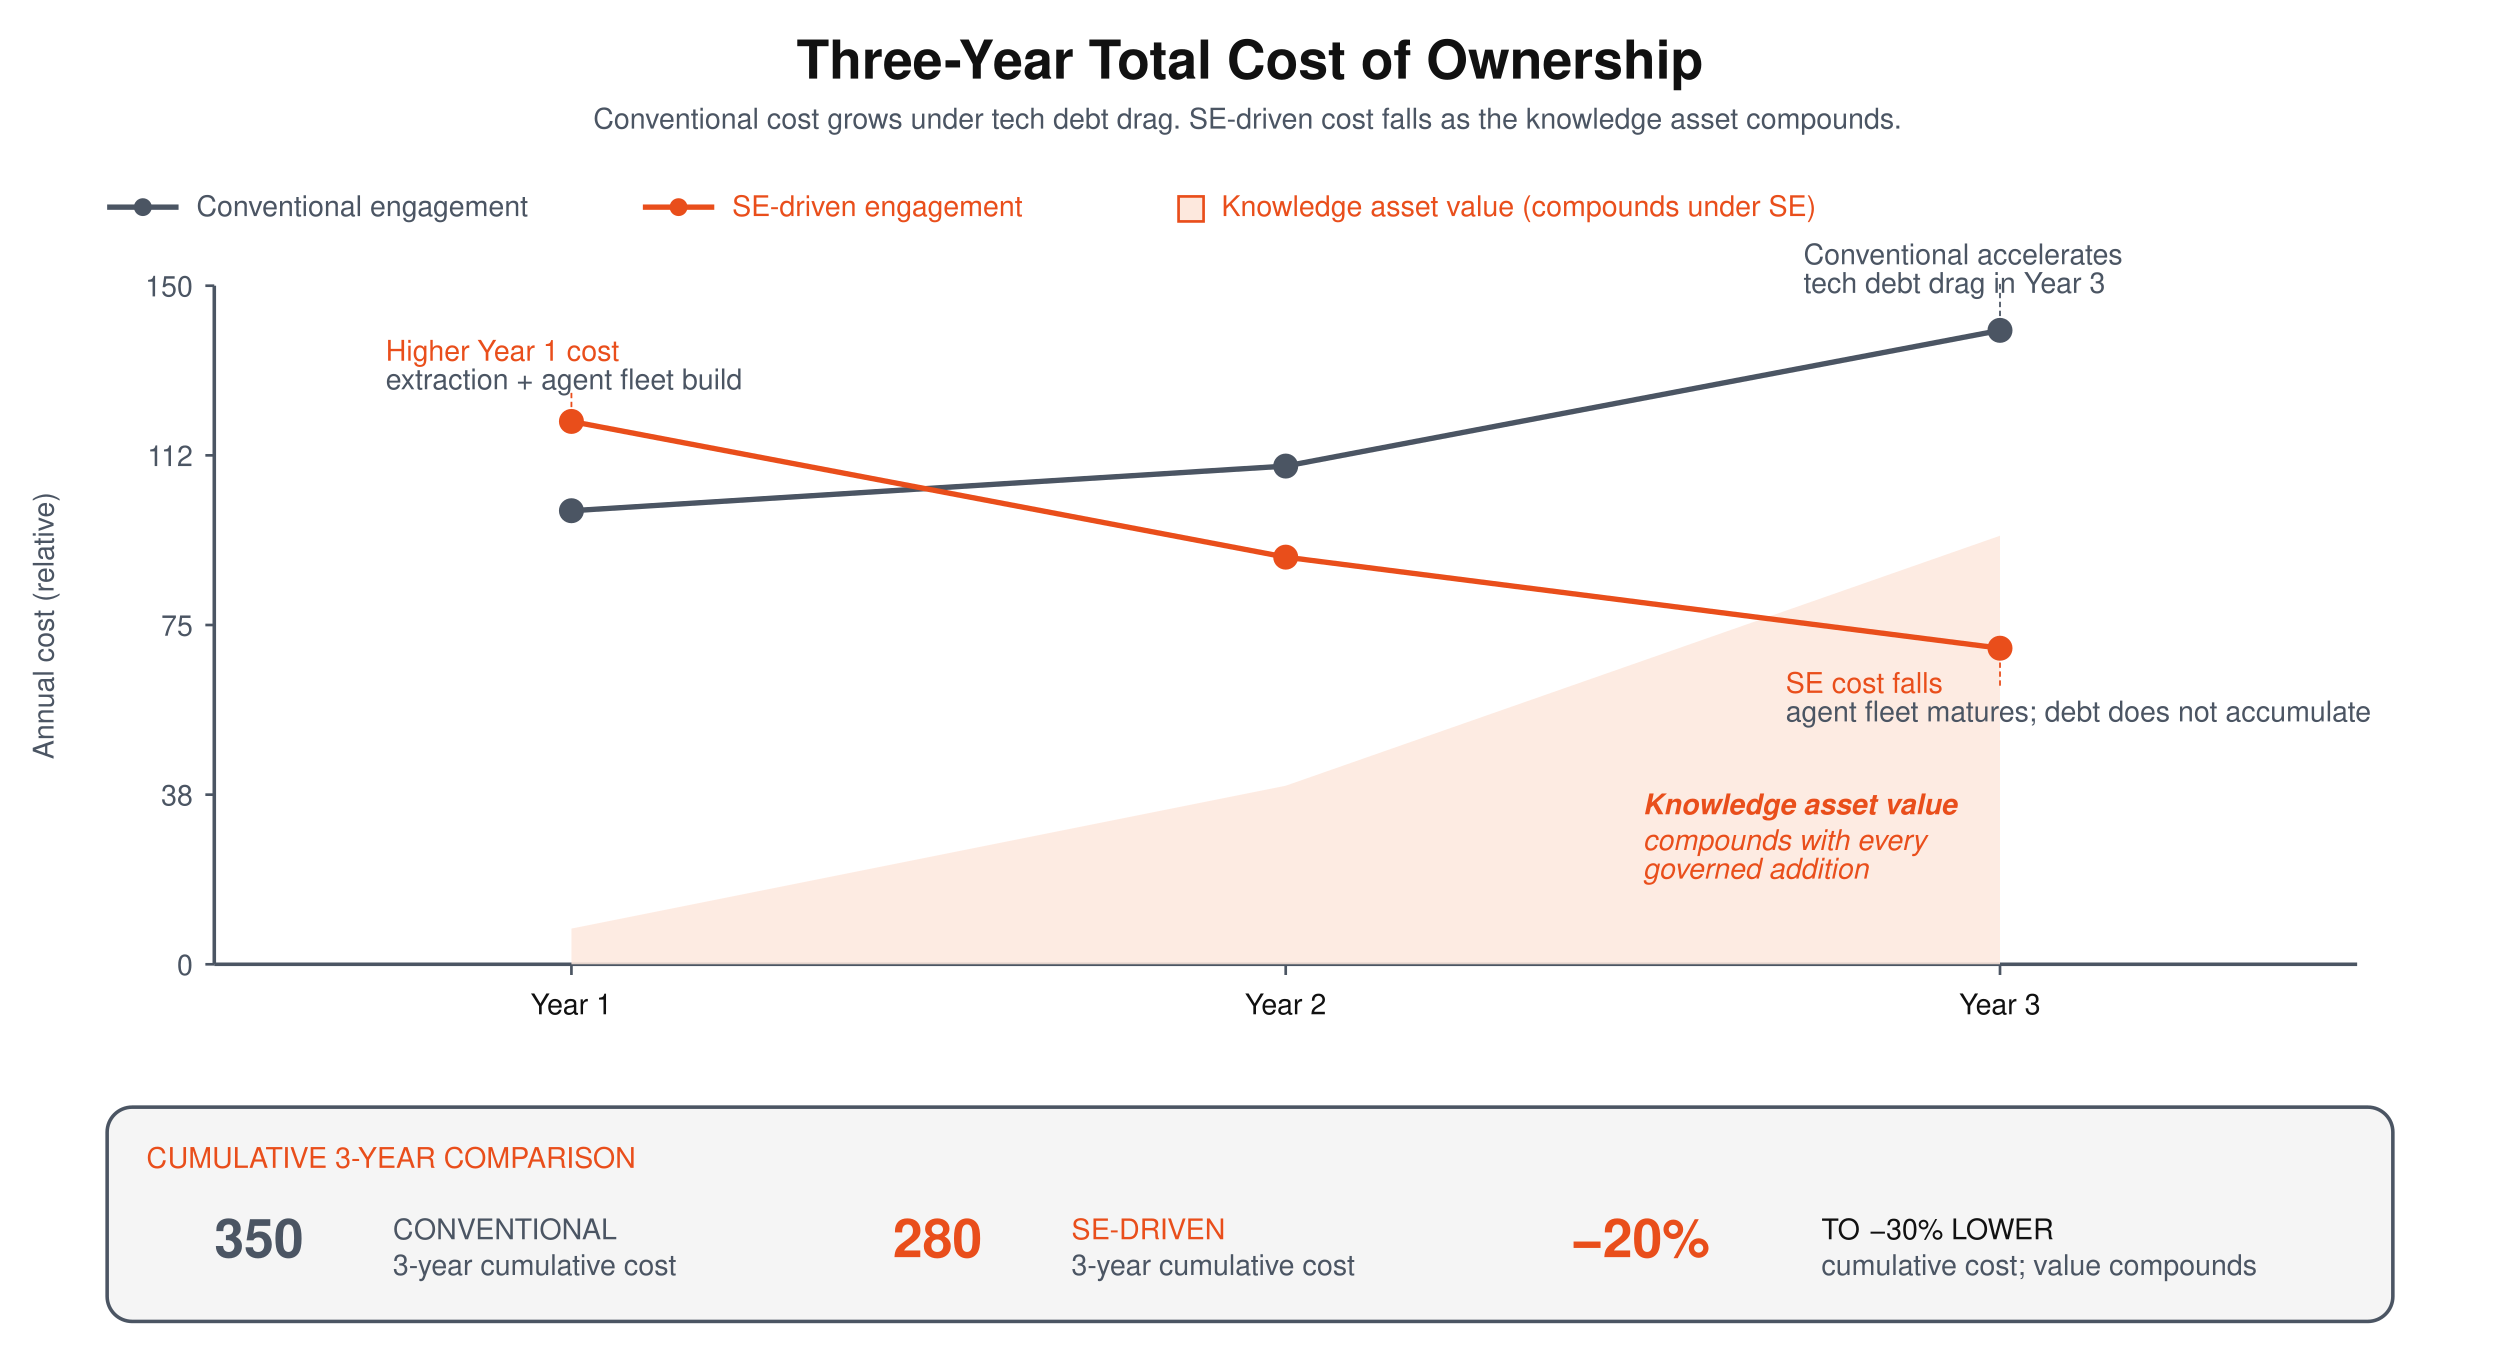
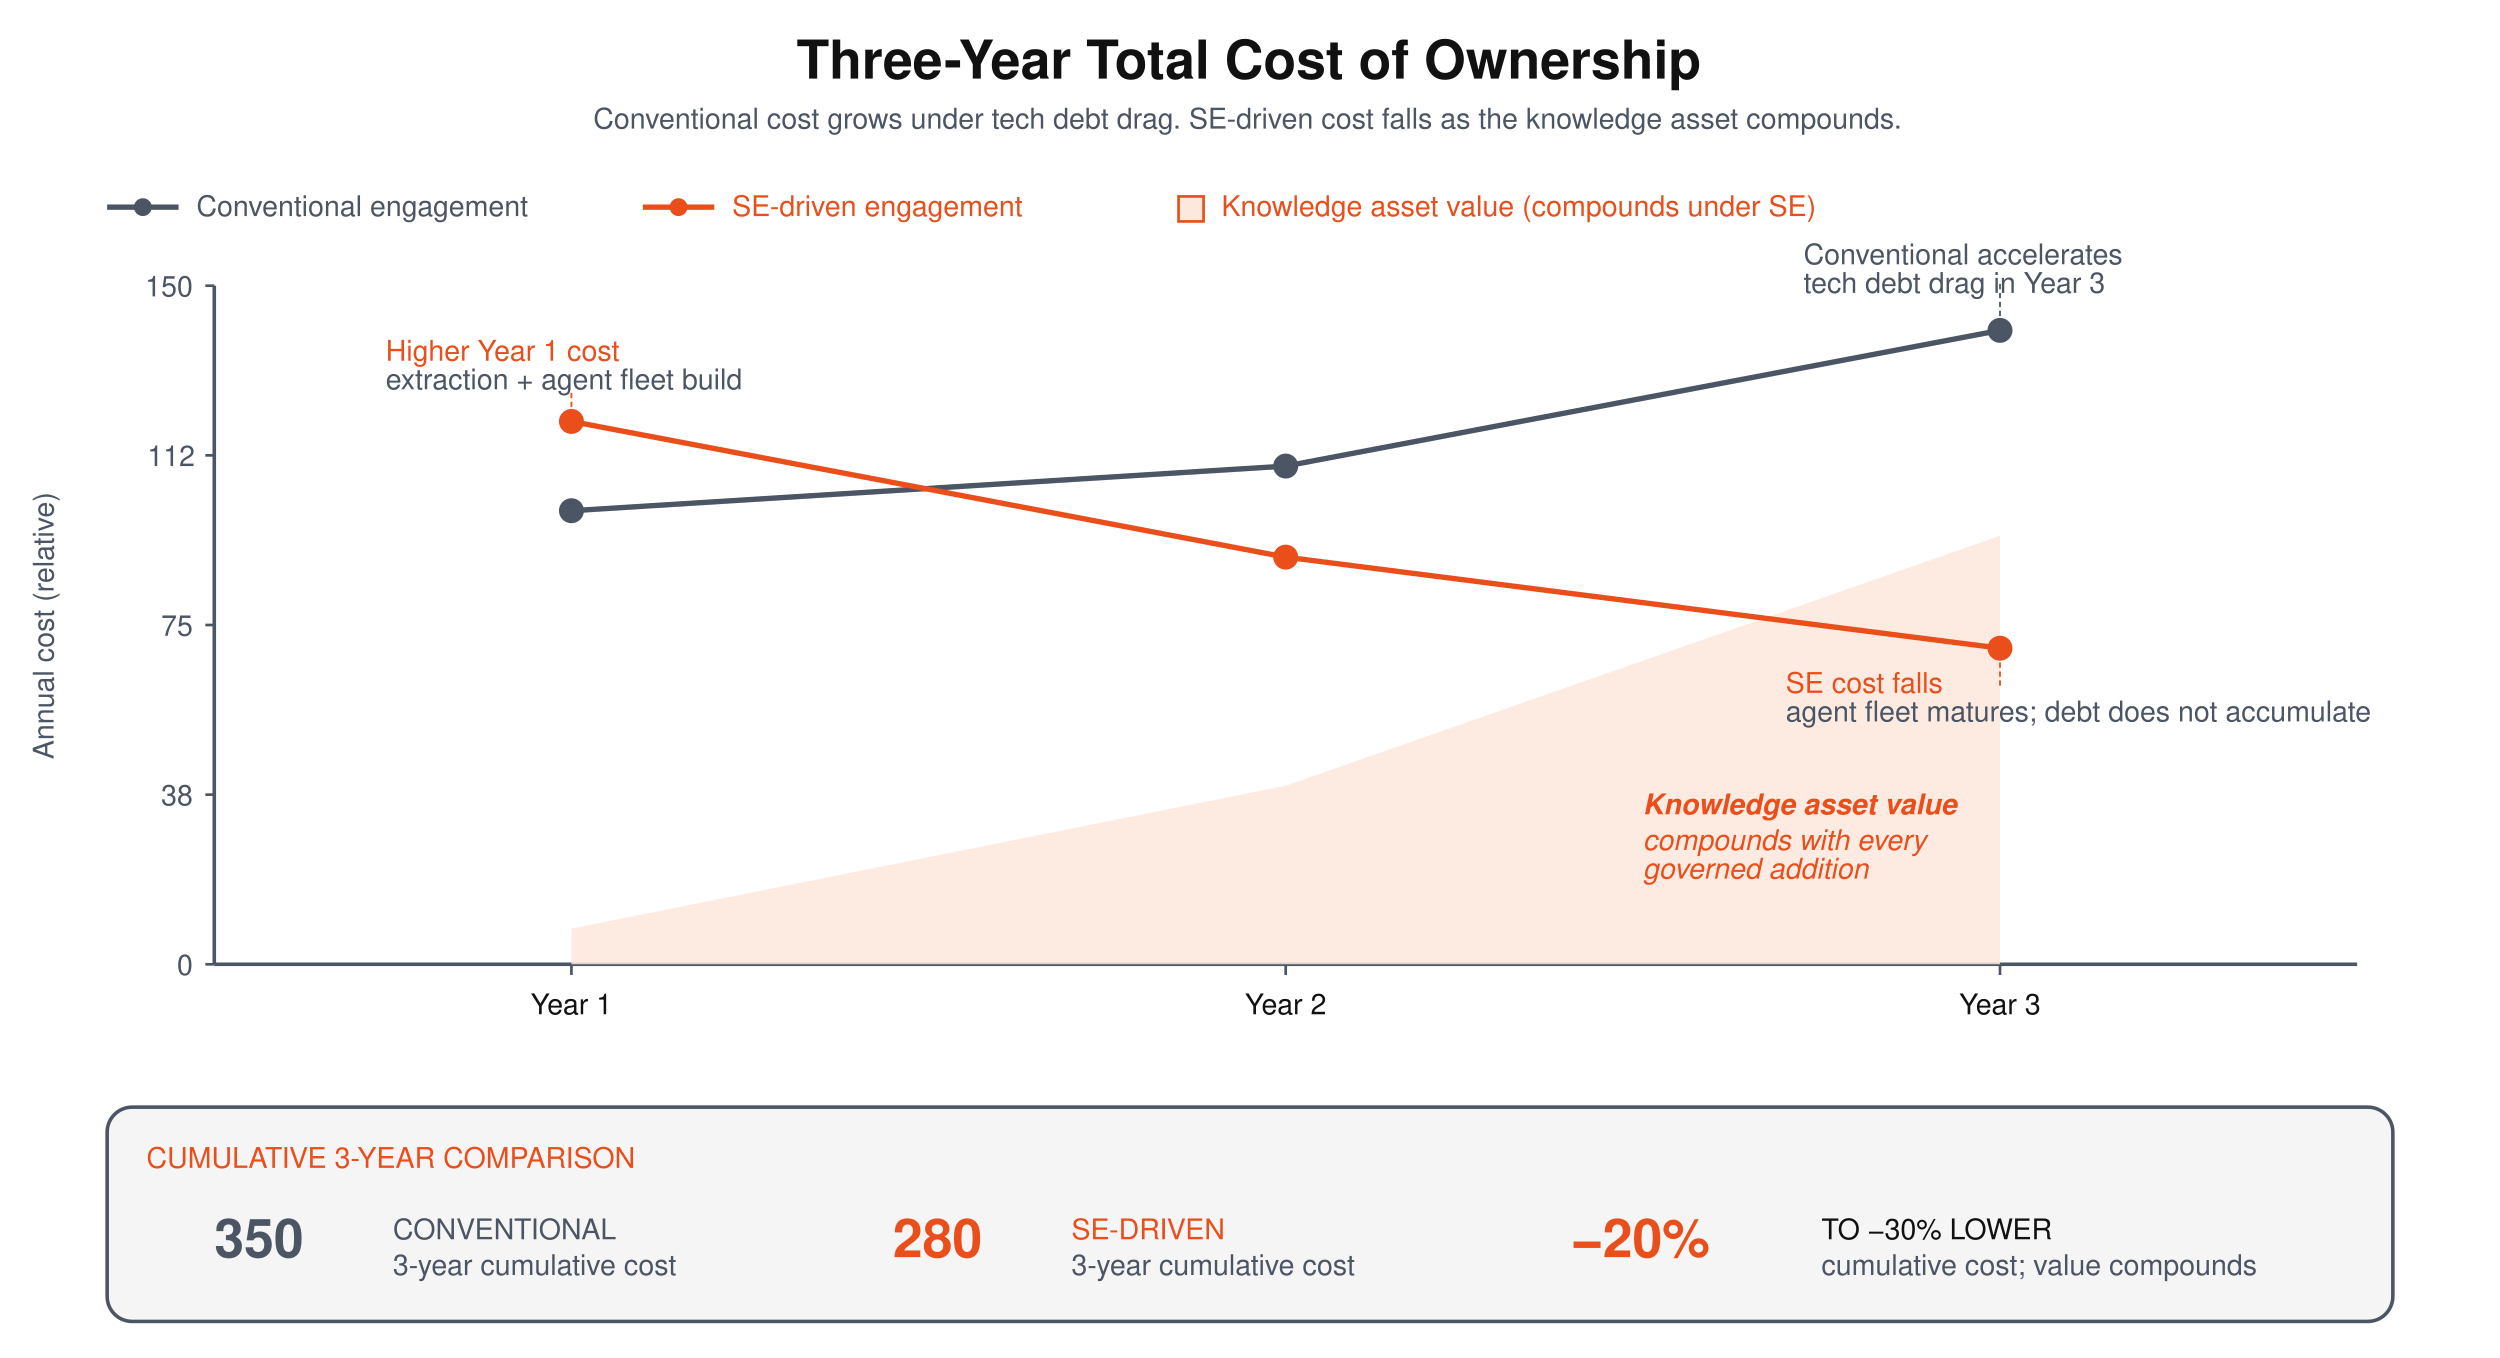
<svg xmlns="http://www.w3.org/2000/svg" viewBox="0 0 1400 760" preserveAspectRatio="xMidYMid meet" width="1400px" height="760px" version="1.1" xml:space="preserve" style="fill-rule:evenodd;clip-rule:evenodd;" class="se-svg">
  <g transform="matrix(1,0,0,1,700,44)">
-     <text x="-253.945px" y="0px" style="font-family:'Helvetica-Bold', 'Helvetica';font-weight:700;font-size:30px;fill:var(--se-text,#111111);">Three-Y<tspan x="-143.892px -127.207px " y="0px 0px ">ea</tspan>r T<tspan x="-74.399px -56.074px " y="0px 0px ">ot</tspan>al Cost of Ownership</text>
+     <text x="-253.945px" y="0px" style="font-family:'Helvetica-Bold', 'Helvetica';font-weight:700;font-size:30px;fill:var(--se-text,#111111);">Three-Year Total Cost of Ownership</text>
  </g>
  <g transform="matrix(1,0,0,1,700,72)">
    <text x="-367.762px" y="0px" style="font-family:'Helvetica';font-size:16px;fill:var(--se-text-secondary,#4b5563);">Conventional cost grows under tech debt drag. SE-driven cost falls as the knowledge asset compounds.</text>
  </g>
  <g transform="matrix(1,0,0,1,60,108)">
    <path d="M0,8L40,8" style="fill:none;fill-rule:nonzero;stroke:var(--se-text-secondary,#4b5563);stroke-width:3px;" />
    <circle cx="20" cy="8" r="5" style="fill:var(--se-text-secondary,#4b5563);" />
    <g transform="matrix(1,0,0,1,50,13)">
      <text x="0px" y="0px" style="font-family:'Helvetica';font-size:16px;fill:var(--se-text-secondary,#4b5563);">Conventional engagement</text>
    </g>
    <path d="M300,8L340,8" style="fill:none;fill-rule:nonzero;stroke:var(--se-accent,#E94E1B);stroke-width:3px;" />
    <circle cx="320" cy="8" r="5" style="fill:var(--se-accent,#E94E1B);" />
    <g transform="matrix(1,0,0,1,350,13)">
      <text x="0px" y="0px" style="font-family:'Helvetica';font-size:16px;fill:var(--se-accent,#E94E1B);">SE-driven engagement</text>
    </g>
    <rect x="600" y="2" width="14" height="14" style="fill:var(--se-accent-fill,#FDE8DD);stroke:var(--se-accent,#E94E1B);stroke-width:1.5px;" />
    <g transform="matrix(1,0,0,1,624,13)">
      <text x="0px" y="0px" style="font-family:'Helvetica';font-size:16px;fill:var(--se-accent,#E94E1B);">Knowledge asset value (compounds under SE)</text>
    </g>
  </g>
  <g transform="matrix(1,0,0,1,120,160)">
    <path d="M0,0L0,380" style="fill:none;fill-rule:nonzero;stroke:var(--se-text-secondary,#4b5563);stroke-width:2px;" />
    <path d="M0,380L1200,380" style="fill:none;fill-rule:nonzero;stroke:var(--se-text-secondary,#4b5563);stroke-width:2px;" />
    <g transform="matrix(-0,-1,1,-0,-90,190)">
      <text x="-75.145px" y="0px" style="font-family:'Helvetica';font-size:16px;fill:var(--se-text-secondary,#4b5563);">Annual cost (relative)</text>
    </g>
    <path d="M-5,0L0,0" style="fill:none;fill-rule:nonzero;stroke:var(--se-text-secondary,#4b5563);stroke-width:1.5px;" />
    <g transform="matrix(1,0,0,1,-12,6)">
      <text x="-26.695px" y="0px" style="font-family:'Helvetica';font-size:16px;fill:var(--se-text-secondary,#4b5563);">150</text>
    </g>
    <path d="M-5,95L0,95" style="fill:none;fill-rule:nonzero;stroke:var(--se-text-secondary,#4b5563);stroke-width:1.5px;" />
    <g transform="matrix(1,0,0,1,-12,101)">
-       <text x="-25.516px" y="0px" style="font-family:'Helvetica';font-size:16px;fill:var(--se-text-secondary,#4b5563);">1<tspan x="-17.797px -8.898px " y="0px 0px ">12</tspan>
-       </text>
+       <text x="-25.516px" y="0px" style="font-family:'Helvetica';font-size:16px;fill:var(--se-text-secondary,#4b5563);">112</text>
    </g>
    <path d="M-5,190L0,190" style="fill:none;fill-rule:nonzero;stroke:var(--se-text-secondary,#4b5563);stroke-width:1.5px;" />
    <g transform="matrix(1,0,0,1,-12,196)">
      <text x="-17.797px" y="0px" style="font-family:'Helvetica';font-size:16px;fill:var(--se-text-secondary,#4b5563);">75</text>
    </g>
    <path d="M-5,285L0,285" style="fill:none;fill-rule:nonzero;stroke:var(--se-text-secondary,#4b5563);stroke-width:1.5px;" />
    <g transform="matrix(1,0,0,1,-12,291)">
      <text x="-17.797px" y="0px" style="font-family:'Helvetica';font-size:16px;fill:var(--se-text-secondary,#4b5563);">38</text>
    </g>
    <path d="M-5,380L0,380" style="fill:none;fill-rule:nonzero;stroke:var(--se-text-secondary,#4b5563);stroke-width:1.5px;" />
    <g transform="matrix(1,0,0,1,-12,386)">
      <text x="-8.898px" y="0px" style="font-family:'Helvetica';font-size:16px;fill:var(--se-text-secondary,#4b5563);">0</text>
    </g>
    <path d="M200,380L200,386" style="fill:none;fill-rule:nonzero;stroke:var(--se-text-secondary,#4b5563);stroke-width:1.5px;" />
    <path d="M600,380L600,386" style="fill:none;fill-rule:nonzero;stroke:var(--se-text-secondary,#4b5563);stroke-width:1.5px;" />
    <path d="M1000,380L1000,386" style="fill:none;fill-rule:nonzero;stroke:var(--se-text-secondary,#4b5563);stroke-width:1.5px;" />
    <g transform="matrix(1,0,0,1,200,408)">
-       <text x="-22.836px" y="0px" style="font-family:'Helvetica';font-size:16px;fill:var(--se-text,#111111);">Y<tspan x="-13.633px -4.734px " y="0px 0px ">ea</tspan>r 1</text>
+       <text x="-22.836px" y="0px" style="font-family:'Helvetica';font-size:16px;fill:var(--se-text,#111111);">Year 1</text>
    </g>
    <g transform="matrix(1,0,0,1,600,408)">
-       <text x="-22.836px" y="0px" style="font-family:'Helvetica';font-size:16px;fill:var(--se-text,#111111);">Y<tspan x="-13.633px -4.734px " y="0px 0px ">ea</tspan>r 2</text>
+       <text x="-22.836px" y="0px" style="font-family:'Helvetica';font-size:16px;fill:var(--se-text,#111111);">Year 2</text>
    </g>
    <g transform="matrix(1,0,0,1,1000,408)">
-       <text x="-22.836px" y="0px" style="font-family:'Helvetica';font-size:16px;fill:var(--se-text,#111111);">Y<tspan x="-13.633px -4.734px " y="0px 0px ">ea</tspan>r 3</text>
+       <text x="-22.836px" y="0px" style="font-family:'Helvetica';font-size:16px;fill:var(--se-text,#111111);">Year 3</text>
    </g>
    <path d="M200,380L200,360L600,280L1000,140L1000,380L200,380Z" style="fill:var(--se-accent-fill,#FDE8DD);fill-opacity:0.85;fill-rule:nonzero;" />
    <g transform="matrix(1,0,0,1,800,296)">
      <text x="0px" y="0px" style="font-family:'Helvetica-BoldOblique', 'Helvetica';font-weight:700;font-style:italic;font-size:16px;fill:var(--se-accent,#E94E1B);">Knowledge asset value</text>
    </g>
    <g transform="matrix(1,0,0,1,800,316)">
      <text x="0px" y="0px" style="font-family:'Helvetica-Oblique', 'Helvetica';font-style:italic;font-size:16px;fill:var(--se-accent,#E94E1B);">compounds with every</text>
    </g>
    <g transform="matrix(1,0,0,1,800,332)">
      <text x="0px" y="0px" style="font-family:'Helvetica-Oblique', 'Helvetica';font-style:italic;font-size:16px;fill:var(--se-accent,#E94E1B);">governed addition</text>
    </g>
    <path d="M200,126L600,101L1000,25" style="fill:none;fill-rule:nonzero;stroke:var(--se-text-secondary,#4b5563);stroke-width:3px;" />
    <circle cx="200" cy="126" r="7" style="fill:var(--se-text-secondary,#4b5563);" />
    <circle cx="600" cy="101" r="7" style="fill:var(--se-text-secondary,#4b5563);" />
    <circle cx="1000" cy="25" r="7" style="fill:var(--se-text-secondary,#4b5563);" />
    <path d="M200,76L600,152L1000,203" style="fill:none;fill-rule:nonzero;stroke:var(--se-accent,#E94E1B);stroke-width:3px;" />
    <circle cx="200" cy="76" r="7" style="fill:var(--se-accent,#E94E1B);" />
    <circle cx="600" cy="152" r="7" style="fill:var(--se-accent,#E94E1B);" />
    <circle cx="1000" cy="203" r="7" style="fill:var(--se-accent,#E94E1B);" />
    <g transform="matrix(1,0,0,1,200,42)">
      <g transform="matrix(1,0,0,1,-104,0)">
-         <text x="0px" y="0px" style="font-family:'Helvetica';font-size:16px;fill:var(--se-accent,#E94E1B);">Higher <tspan x="51.297px 60.5px 69.398px " y="0px 0px 0px ">Yea</tspan>r 1 cost</text>
+         <text x="0px" y="0px" style="font-family:'Helvetica';font-size:16px;fill:var(--se-accent,#E94E1B);">Higher Year 1 cost</text>
      </g>
      <g transform="matrix(1,0,0,1,-104,16)">
        <g transform="matrix(16,0,0,16,132.0859,0)">
                </g>
        <g transform="matrix(16,0,0,16,136.5312,0)">
                </g>
        <text x="0px" y="0px" style="font-family:'Helvetica';font-size:16px;fill:var(--se-text-secondary,#4b5563);">extraction + agent ﬂeet build</text>
      </g>
    </g>
    <path d="M200,60L200,73" style="fill:none;fill-rule:nonzero;stroke:var(--se-accent,#E94E1B);stroke-width:1px;stroke-dasharray:3,2;" />
    <g transform="matrix(1,0,0,1,890,-12)">
      <text x="0px" y="0px" style="font-family:'Helvetica';font-size:16px;fill:var(--se-text-secondary,#4b5563);">Conventional accelerates</text>
      <g transform="matrix(1,0,0,1,0,16)">
-         <text x="0px" y="0px" style="font-family:'Helvetica';font-size:16px;fill:var(--se-text-secondary,#4b5563);">tech debt drag in <tspan x="123.359px 132.562px 141.461px " y="0px 0px 0px ">Yea</tspan>r 3</text>
+         <text x="0px" y="0px" style="font-family:'Helvetica';font-size:16px;fill:var(--se-text-secondary,#4b5563);">tech debt drag in Year 3</text>
      </g>
    </g>
    <path d="M1000,22L1000,-2" style="fill:none;fill-rule:nonzero;stroke:var(--se-text-secondary,#4b5563);stroke-width:1px;stroke-dasharray:3,2;" />
    <g transform="matrix(1,0,0,1,880,228)">
      <text x="0px" y="0px" style="font-family:'Helvetica';font-size:16px;fill:var(--se-accent,#E94E1B);">SE cost falls</text>
      <g transform="matrix(1,0,0,1,0,16)">
        <g transform="matrix(16,0,0,16,44.48438,0)">
                </g>
        <g transform="matrix(16,0,0,16,48.92969,0)">
                </g>
        <text x="0px" y="0px" style="font-family:'Helvetica';font-size:16px;fill:var(--se-text-secondary,#4b5563);">agent ﬂeet matures; debt does not accumulate</text>
      </g>
    </g>
    <path d="M1000,206L1000,226" style="fill:none;fill-rule:nonzero;stroke:var(--se-accent,#E94E1B);stroke-width:1px;stroke-dasharray:3,2;" />
  </g>
  <g transform="matrix(1,0,0,1,60,620)">
    <path d="M1280,14L1280,106C1280,113.727 1273.727,120 1266,120L14,120C6.273,120 0,113.727 0,106L0,14C0,6.273 6.273,0 14,0L1266,0C1273.727,0 1280,6.273 1280,14Z" style="fill:var(--se-panel-fill,#f5f5f5);stroke:var(--se-text-secondary,#4b5563);stroke-width:2px;" />
    <g transform="matrix(1,0,0,1,22,34)">
-       <text x="0px" y="0px" style="font-family:'Helvetica';font-size:16px;fill:var(--se-accent,#E94E1B);">C<tspan x="11.875px 23.749px 37.398px 49.272px 58.491px 68.303px 78.396px 83.162px 94.153px 105.145px 109.911px 119.129px 124.777px 135.769px 146.761px 157.753px 169.627px 174.393px 186.267px 199.033px 212.681px 222.493px 233.485px 245.36px 250.125px 261.117px 273.882px " y="0px 0px 0px 0px 0px 0px 0px 0px 0px 0px 0px 0px 0px 0px 0px 0px 0px 0px 0px 0px 0px 0px 0px 0px 0px 0px 0px ">UMULATIVE 3-YEAR COMPARISON</tspan>
-       </text>
+       <text x="0px" y="0px" style="font-family:'Helvetica';font-size:16px;fill:var(--se-accent,#E94E1B);">CUMULATIVE 3-YEAR COMPARISON</text>
    </g>
    <g transform="matrix(1,0,0,1,60,52)">
      <g transform="matrix(1,0,0,1,0,32)">
        <text x="0px" y="0px" style="font-family:'Helvetica-Bold', 'Helvetica';font-weight:700;font-size:30px;fill:var(--se-text-secondary,#4b5563);">350</text>
      </g>
      <g transform="matrix(1,0,0,1,100,22)">
-         <text x="0px" y="0px" style="font-family:'Helvetica';font-size:16px;fill:var(--se-text-secondary,#4b5563);">C<tspan x="11.795px 24.48px 36.275px 47.187px 58.098px 69.893px 79.907px 84.592px 97.277px 109.072px 119.984px " y="0px 0px 0px 0px 0px 0px 0px 0px 0px 0px 0px ">ONVENTIONAL</tspan>
-         </text>
+         <text x="0px" y="0px" style="font-family:'Helvetica';font-size:16px;fill:var(--se-text-secondary,#4b5563);">CONVENTIONAL</text>
      </g>
      <g transform="matrix(1,0,0,1,100,42)">
        <text x="0px" y="0px" style="font-family:'Helvetica';font-size:16px;fill:var(--se-text-secondary,#4b5563);">3-year cumulative cost</text>
      </g>
    </g>
    <g transform="matrix(1,0,0,1,440,52)">
      <g transform="matrix(1,0,0,1,0,32)">
        <text x="0px" y="0px" style="font-family:'Helvetica-Bold', 'Helvetica';font-weight:700;font-size:30px;fill:var(--se-accent,#E94E1B);">280</text>
      </g>
      <g transform="matrix(1,0,0,1,100,22)">
-         <text x="0px" y="0px" style="font-family:'Helvetica';font-size:16px;fill:var(--se-accent,#E94E1B);">S<tspan x="10.912px 21.824px 27.392px 39.187px 50.981px 55.667px 66.578px 77.49px " y="0px 0px 0px 0px 0px 0px 0px 0px ">E-DRIVEN</tspan>
-         </text>
+         <text x="0px" y="0px" style="font-family:'Helvetica';font-size:16px;fill:var(--se-accent,#E94E1B);">SE-DRIVEN</text>
      </g>
      <g transform="matrix(1,0,0,1,100,42)">
        <text x="0px" y="0px" style="font-family:'Helvetica';font-size:16px;fill:var(--se-text-secondary,#4b5563);">3-year cumulative cost</text>
      </g>
    </g>
    <g transform="matrix(1,0,0,1,820,52)">
      <g transform="matrix(1,0,0,1,0,32)">
        <text x="0px" y="0px" style="font-family:'Helvetica-Bold', 'Helvetica';font-weight:700;font-size:30px;fill:var(--se-accent,#E94E1B);">−20%</text>
      </g>
      <g transform="matrix(1,0,0,1,140,22)">
-         <text x="0px" y="0px" style="font-family:'Helvetica';font-size:16px;fill:var(--se-text,#111111);">TO<tspan x="22.418px 27.103px 36.687px 45.825px 54.963px 69.43px 74.115px 83.254px 95.939px 111.281px 122.192px " y="0px 0px 0px 0px 0px 0px 0px 0px 0px 0px 0px "> −30% LOWER</tspan>
-         </text>
+         <text x="0px" y="0px" style="font-family:'Helvetica';font-size:16px;fill:var(--se-text,#111111);">TO −30% LOWER</text>
      </g>
      <g transform="matrix(1,0,0,1,140,42)">
        <text x="0px" y="0px" style="font-family:'Helvetica';font-size:16px;fill:var(--se-text-secondary,#4b5563);">cumulative cost; value compounds</text>
      </g>
    </g>
  </g>
</svg>
